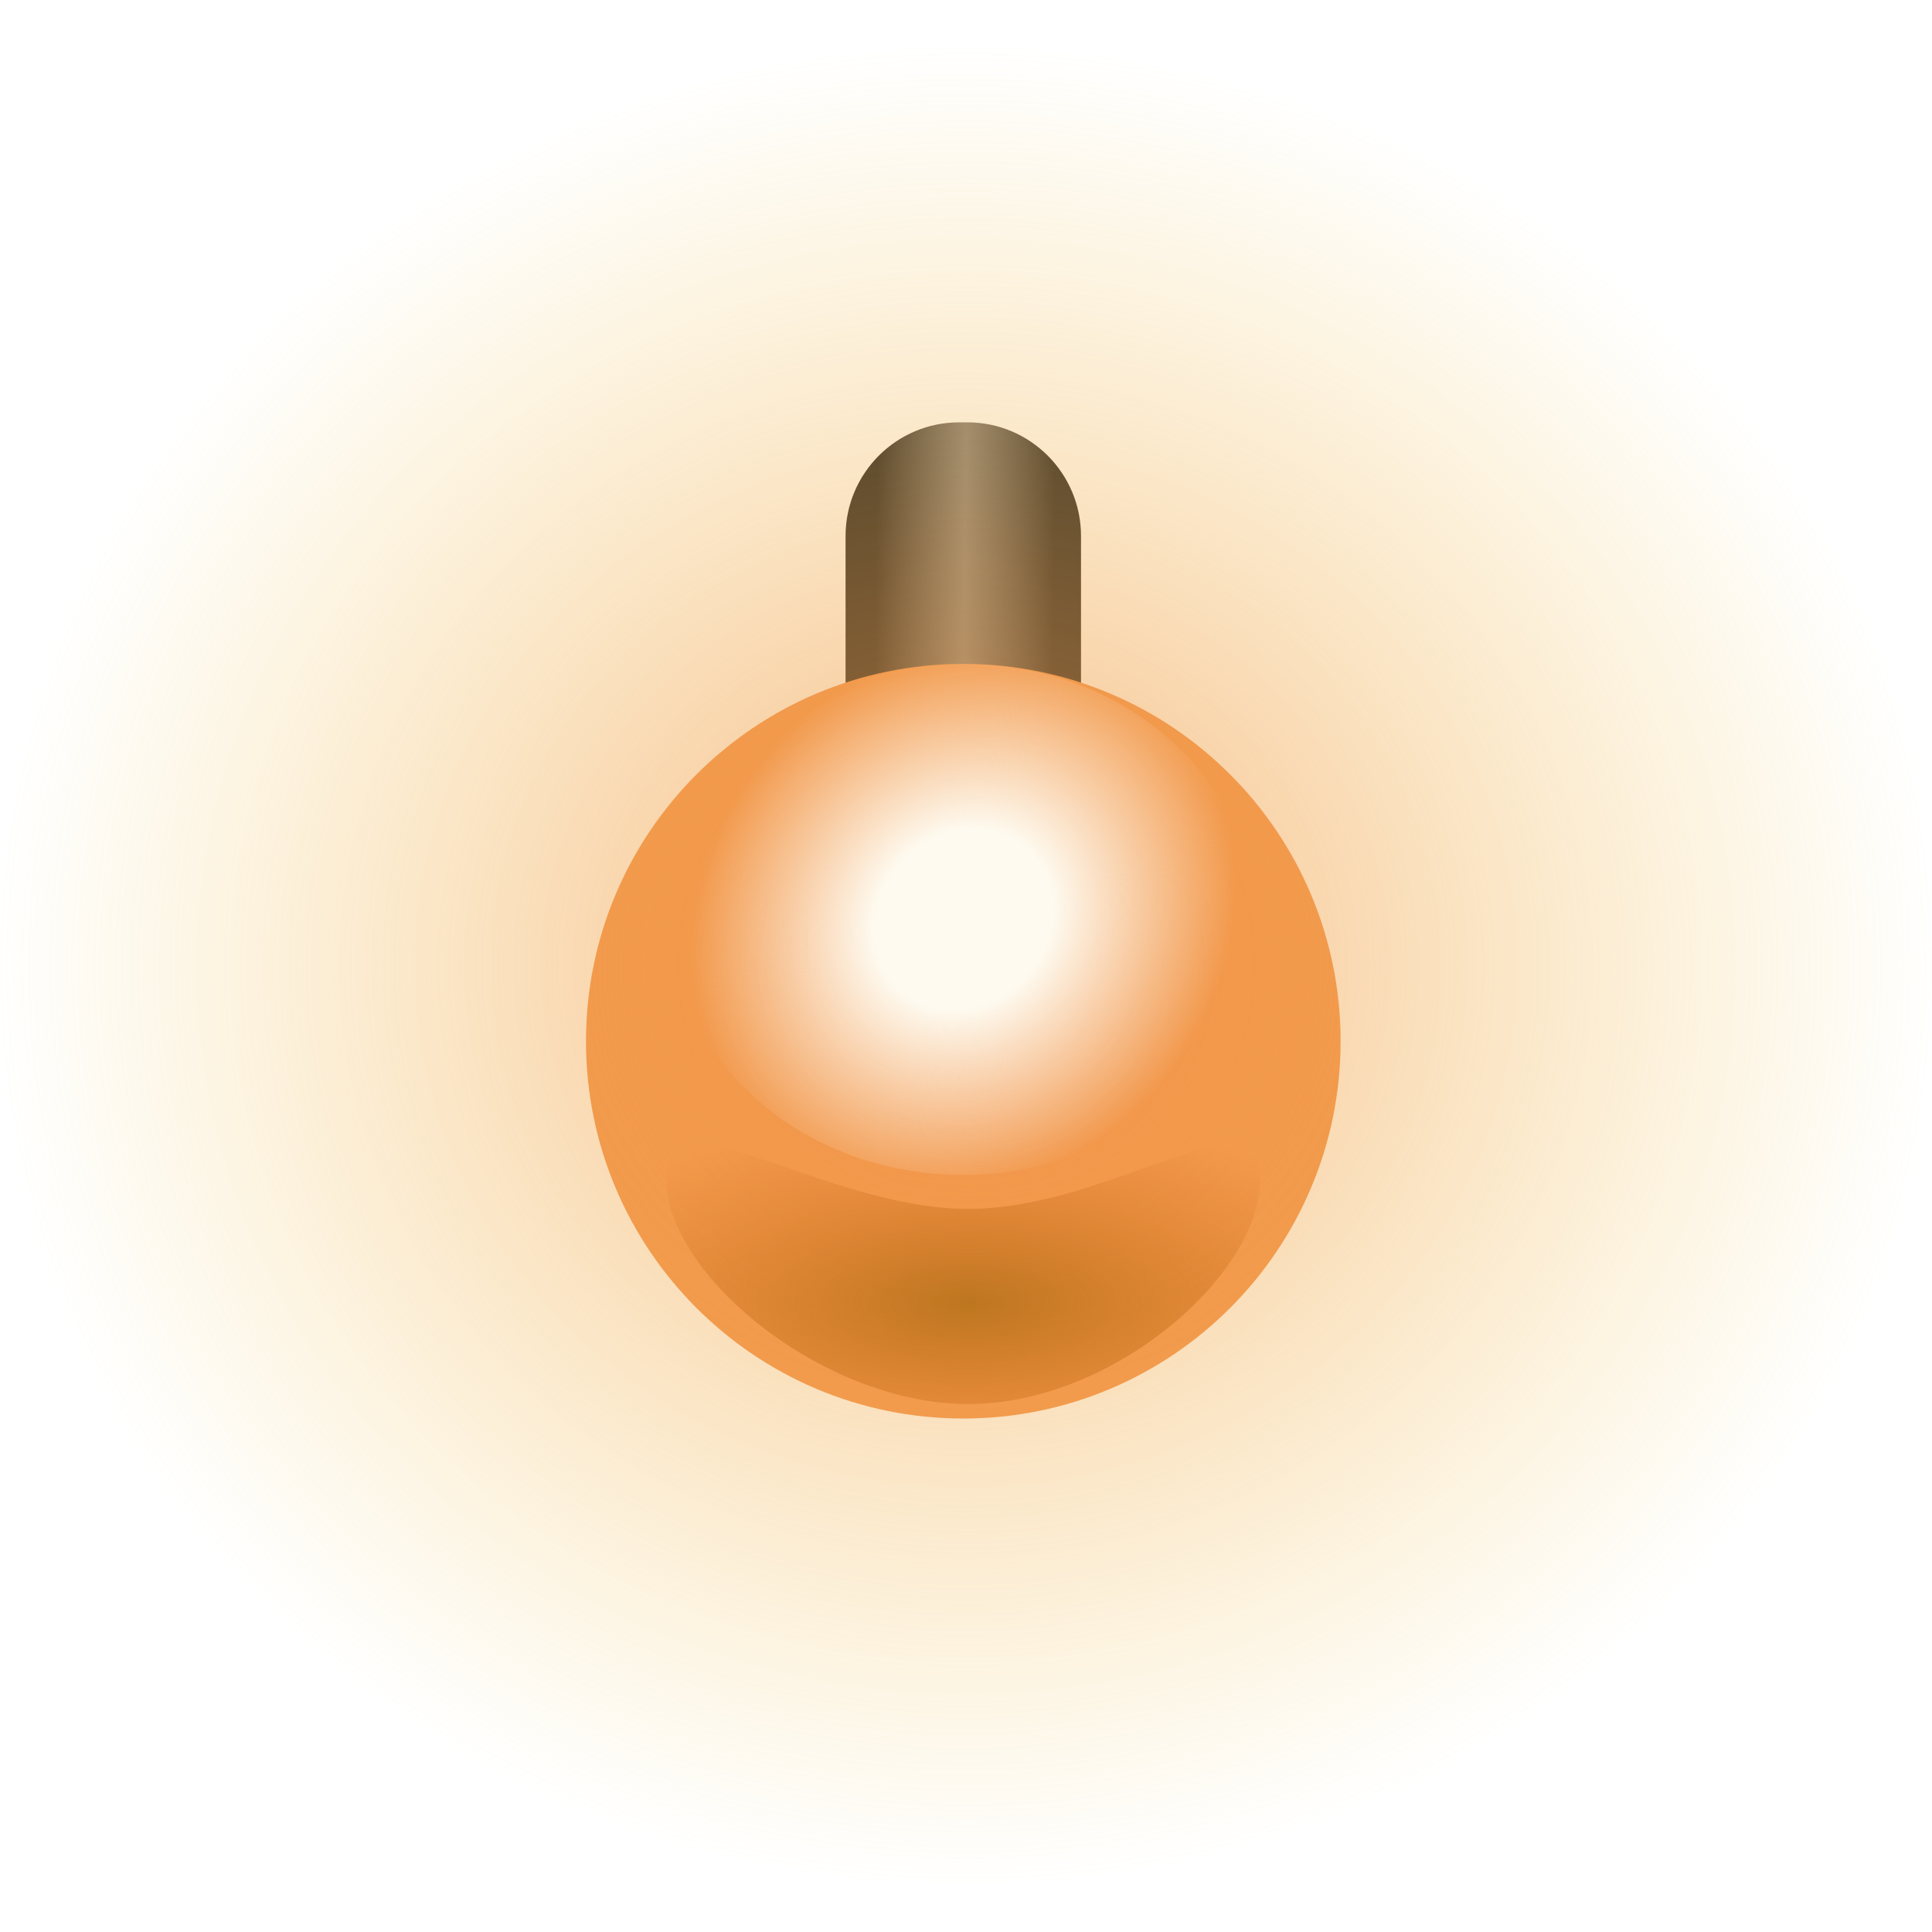
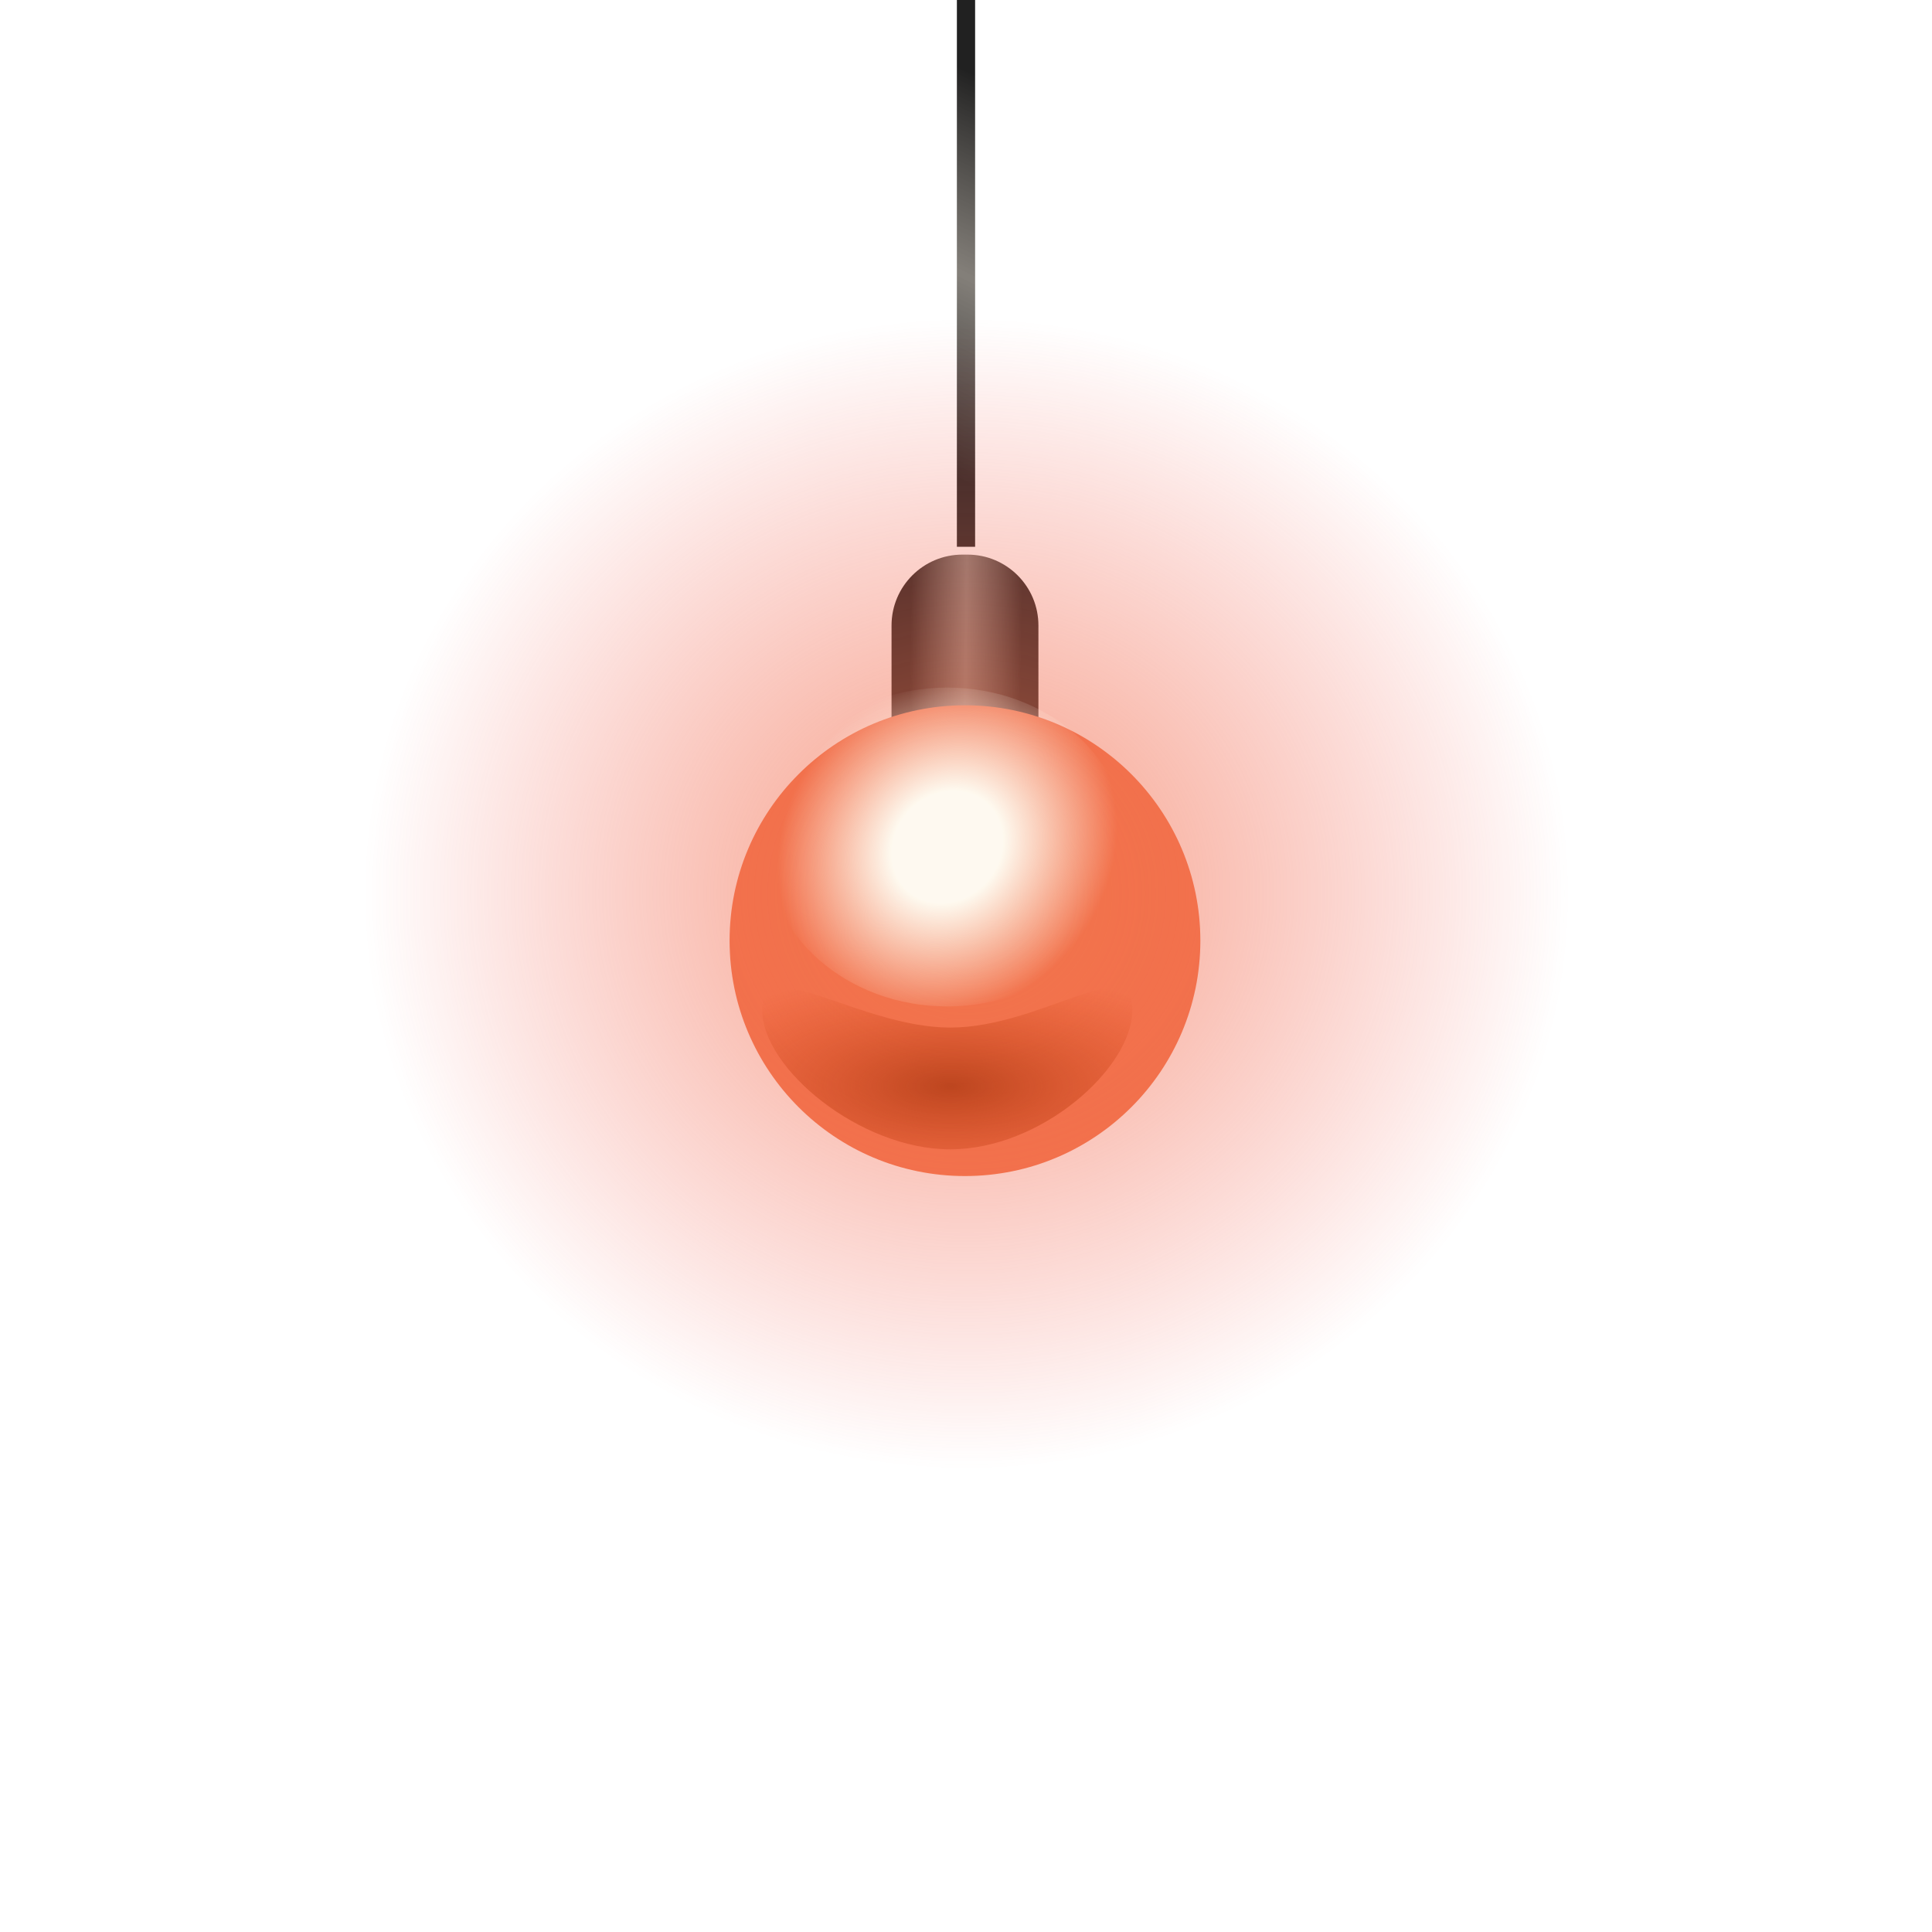
- <svg xmlns="http://www.w3.org/2000/svg" width="68" height="68" viewBox="0 0 68 68" fill="none">
-   <path d="M29.761 18.865C29.761 16.656 31.552 14.865 33.761 14.865H34.048C36.257 14.865 38.048 16.656 38.048 18.865V26.451H29.761V18.865Z" fill="url(#paint0_linear_1_137)" />
-   <circle cx="33.905" cy="36.647" r="13.28" fill="#F2914C" />
-   <circle cx="34" cy="34" r="34" fill="url(#paint1_radial_1_137)" />
-   <ellipse cx="33.905" cy="32.361" rx="10.244" ry="8.995" fill="url(#paint2_radial_1_137)" />
-   <path d="M44.349 41.547C44.349 44.847 39.188 49.419 34.075 49.419C28.961 49.419 23.46 44.847 23.46 41.547C23.46 38.246 28.961 42.548 34.075 42.548C39.188 42.548 44.349 38.246 44.349 41.547Z" fill="url(#paint3_radial_1_137)" />
+ <svg xmlns="http://www.w3.org/2000/svg" width="109" height="109" viewBox="0 0 109 109" fill="none">
+   <path fill-rule="evenodd" clip-rule="evenodd" d="M53.986 30.849L53.986 4.49485e-08L55.014 0L55.014 30.849L53.986 30.849Z" fill="url(#paint0_linear_1_725)" />
+   <path d="M50.299 35.289C50.299 33.08 52.09 31.29 54.299 31.29H54.586C56.795 31.29 58.586 33.08 58.586 35.289V42.876H50.299V35.289Z" fill="url(#paint1_linear_1_725)" />
+   <circle cx="54.442" cy="53.071" r="13.28" fill="#F2764C" />
+   <circle cx="54.538" cy="50.425" r="34" fill="url(#paint2_radial_1_725)" />
+   <ellipse cx="53.442" cy="47.786" rx="10.244" ry="8.995" fill="url(#paint3_radial_1_725)" />
+   <path d="M63.887 56.971C63.887 60.272 58.726 64.844 53.612 64.844C48.499 64.844 42.998 60.272 42.998 56.971C42.998 53.671 48.499 57.973 53.612 57.973C58.726 57.973 63.887 53.671 63.887 56.971Z" fill="url(#paint4_radial_1_725)" />
  <defs>
-     <linearGradient id="paint0_linear_1_137" x1="38.048" y1="19.239" x2="29.761" y2="19.145" gradientUnits="userSpaceOnUse">
+     <linearGradient id="paint0_linear_1_725" x1="54.626" y1="30.849" x2="66.607" y2="5.704" gradientUnits="userSpaceOnUse">
      <stop offset="0.115" stop-color="#242424" />
      <stop offset="0.493" stop-color="#6E6962" stop-opacity="0.85" />
      <stop offset="0.87" stop-color="#212121" />
    </linearGradient>
-     <radialGradient id="paint1_radial_1_137" cx="0" cy="0" r="1" gradientUnits="userSpaceOnUse" gradientTransform="translate(34 34) rotate(90) scale(32.6052 34)">
-       <stop stop-color="#F2914C" />
-       <stop offset="0" stop-color="#F2914C" stop-opacity="0.7" />
-       <stop offset="1" stop-color="#F2C94C" stop-opacity="0" />
+     <linearGradient id="paint1_linear_1_725" x1="58.586" y1="35.664" x2="50.299" y2="35.57" gradientUnits="userSpaceOnUse">
+       <stop offset="0.115" stop-color="#242424" />
+       <stop offset="0.493" stop-color="#6E6962" stop-opacity="0.85" />
+       <stop offset="0.87" stop-color="#212121" />
+     </linearGradient>
+     <radialGradient id="paint2_radial_1_725" cx="0" cy="0" r="1" gradientUnits="userSpaceOnUse" gradientTransform="translate(54.5377 50.4245) rotate(90) scale(32.6052 34)">
+       <stop stop-color="#F2764C" stop-opacity="0.7" />
+       <stop offset="1" stop-color="#F2564C" stop-opacity="0" />
    </radialGradient>
-     <radialGradient id="paint2_radial_1_137" cx="0" cy="0" r="1" gradientUnits="userSpaceOnUse" gradientTransform="translate(33.9046 32.3611) rotate(43.0087) scale(9.06143 10.1627)">
+     <radialGradient id="paint3_radial_1_725" cx="0" cy="0" r="1" gradientUnits="userSpaceOnUse" gradientTransform="translate(53.4423 47.7857) rotate(43.0087) scale(9.06143 10.1627)">
      <stop offset="0.328" stop-color="#FEFBF1" stop-opacity="0.99" />
      <stop offset="1" stop-color="#FEFBF1" stop-opacity="0" />
    </radialGradient>
-     <radialGradient id="paint3_radial_1_137" cx="0" cy="0" r="1" gradientUnits="userSpaceOnUse" gradientTransform="translate(34.088 45.8586) rotate(90) scale(6.56814 16.3409)">
-       <stop stop-color="#A6660C" stop-opacity="0.7" />
-       <stop offset="1" stop-color="#D56210" stop-opacity="0" />
+     <radialGradient id="paint4_radial_1_725" cx="0" cy="0" r="1" gradientUnits="userSpaceOnUse" gradientTransform="translate(53.6257 61.2831) rotate(90) scale(6.56814 16.3409)">
+       <stop stop-color="#A6330C" stop-opacity="0.7" />
+       <stop offset="1" stop-color="#D54110" stop-opacity="0" />
    </radialGradient>
  </defs>
</svg>
